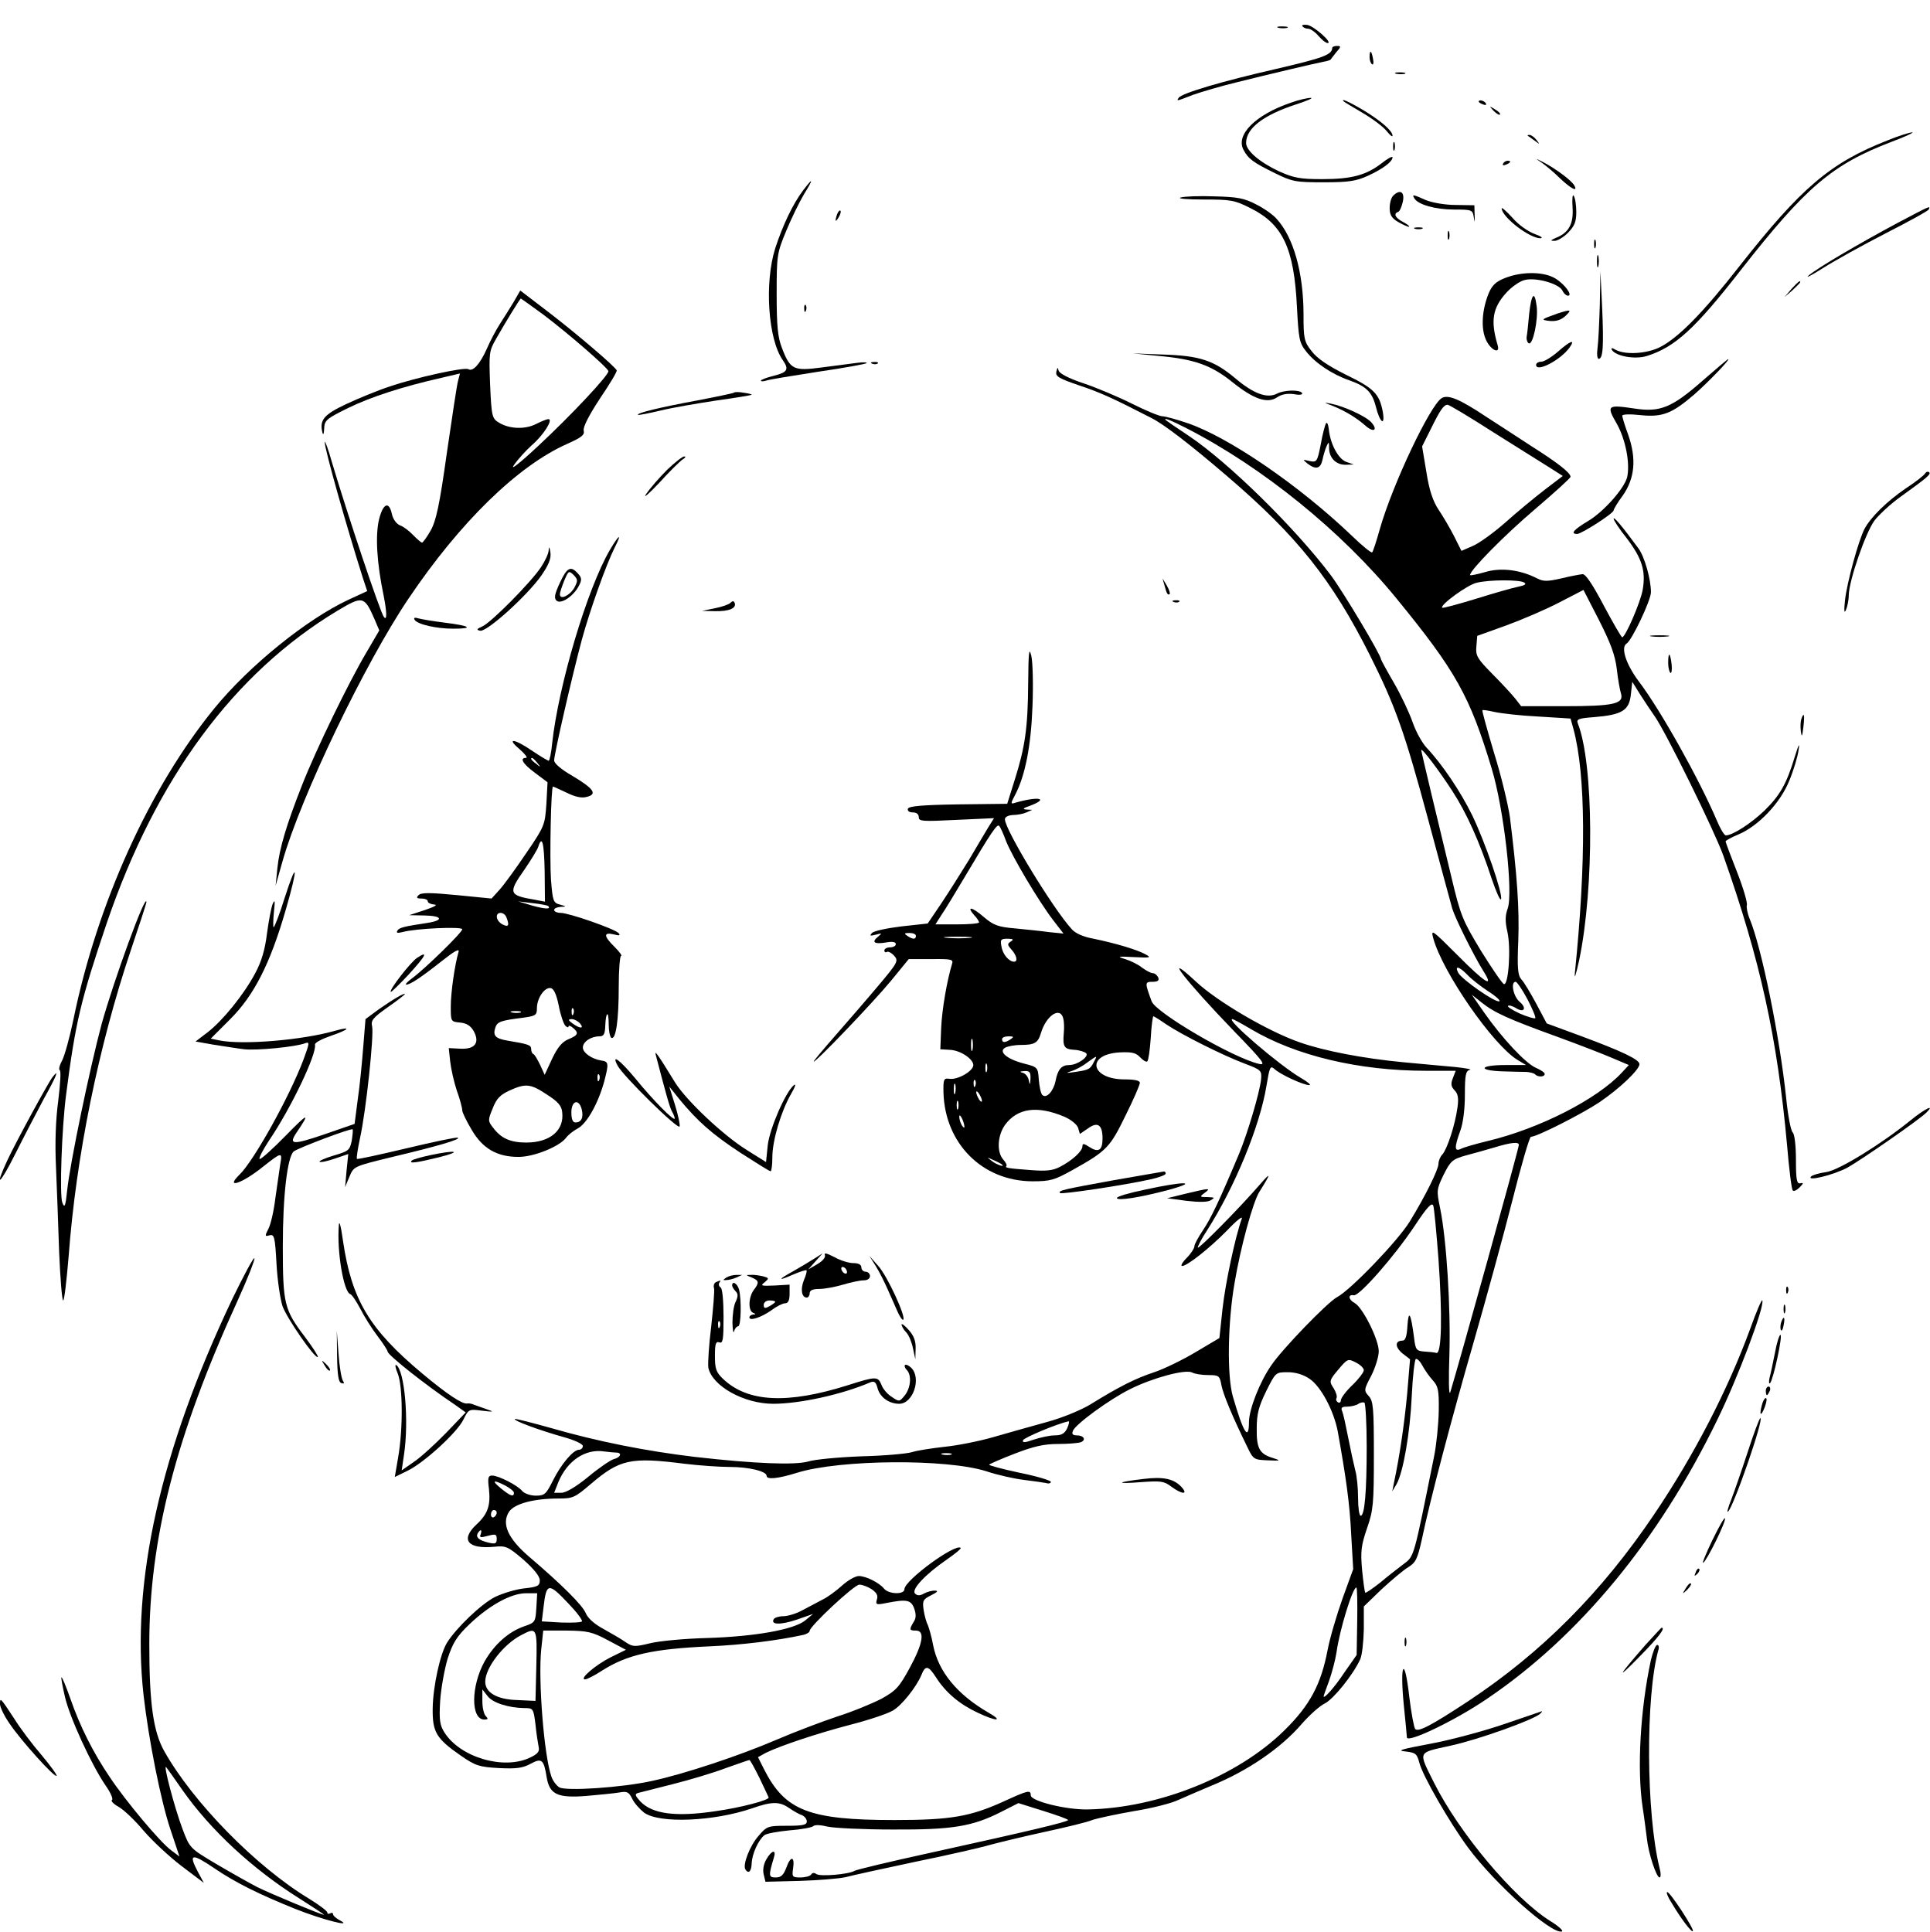
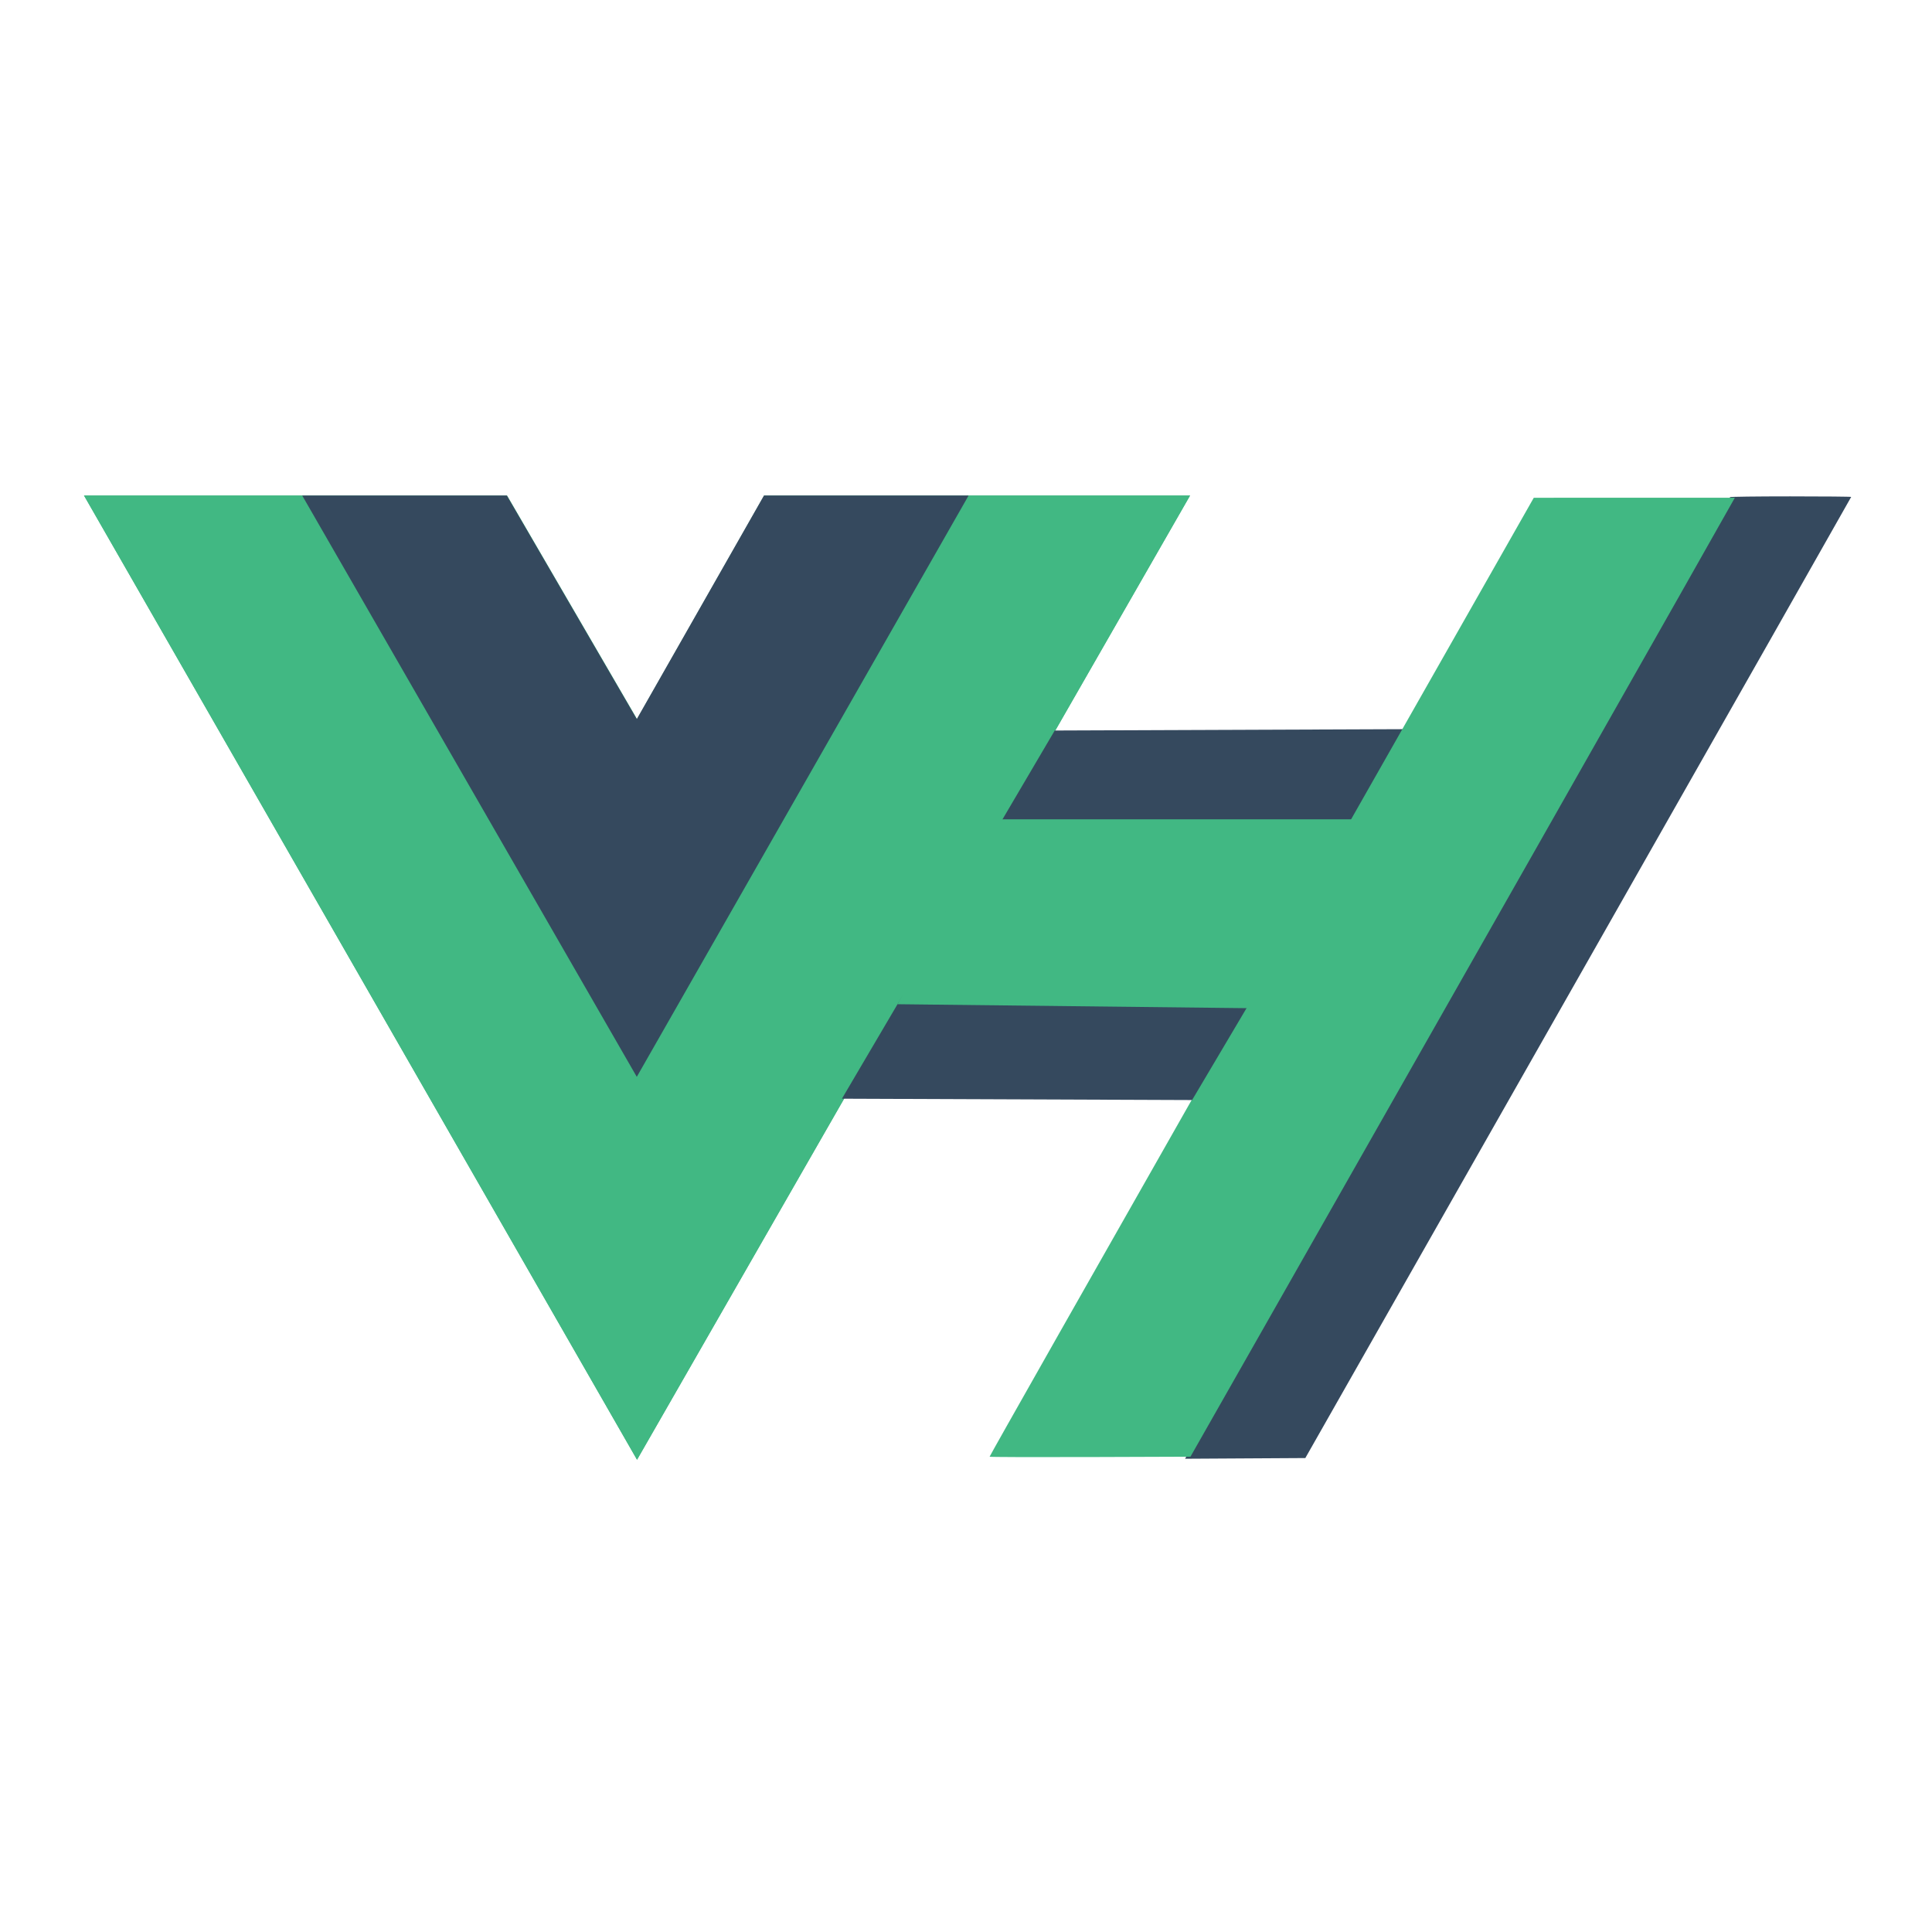
- <svg xmlns="http://www.w3.org/2000/svg" version="1.0" width="672pt" height="673pt" viewBox="0 0 672 673" preserveAspectRatio="xMidYMid meet">
-   <g transform="translate(0,673) scale(0.1,-0.1)" fill="#000000" stroke="none">
-     <path d="M4536 6639 c3 -5 12 -9 20 -9 8 0 24 -11 36 -25 12 -14 26 -25 32 -25 19 0 -46 58 -70 63 -13 2 -21 0 -18 -4z" />
-     <path d="M4453 6633 c9 -2 23 -2 30 0 6 3 -1 5 -18 5 -16 0 -22 -2 -12 -5z" />
-     <path d="M4640 6563 c-1 -24 -32 -35 -195 -73 -188 -43 -331 -85 -340 -101 -8 -12 -8 -12 51 11 29 10 96 30 150 43 120 30 273 66 304 72 13 2 23 6 24 7 1 2 10 13 20 26 17 19 17 22 3 22 -10 0 -17 -3 -17 -7z" />
-     <path d="M4770 6531 c0 -11 4 -22 9 -25 4 -3 6 6 3 19 -5 30 -12 33 -12 6z" />
-     <path d="M4863 6473 c9 -2 23 -2 30 0 6 3 -1 5 -18 5 -16 0 -22 -2 -12 -5z" />
-     <path d="M4495 6372 c-123 -42 -192 -112 -164 -164 17 -32 34 -44 109 -81 61 -30 72 -32 170 -32 88 0 113 4 155 23 52 24 85 49 85 64 0 5 -17 -4 -37 -20 -54 -42 -105 -56 -208 -56 -77 0 -98 4 -150 27 -68 32 -115 72 -115 99 0 51 60 97 173 134 40 13 63 23 52 23 -11 0 -43 -7 -70 -17z" />
-     <path d="M4681 6376 c2 -2 32 -20 66 -40 34 -20 71 -48 82 -62 12 -15 21 -22 21 -17 0 17 -38 50 -98 87 -50 30 -87 47 -71 32z" />
-     <path d="M5150 6376 c0 -2 7 -7 16 -10 8 -3 12 -2 9 4 -6 10 -25 14 -25 6z" />
-     <path d="M5202 6344 c10 -10 20 -16 22 -13 3 3 -5 11 -17 18 -21 13 -21 12 -5 -5z" />
-     <path d="M6574 6241 c-199 -78 -300 -164 -514 -436 -129 -165 -214 -251 -278 -284 -45 -23 -120 -28 -154 -10 -14 8 -18 8 -14 0 14 -22 81 -34 122 -21 98 31 167 94 326 298 228 291 319 369 526 448 48 18 80 33 72 33 -8 0 -47 -12 -86 -28z" />
-     <path d="M5321 6257 c2 -1 13 -9 24 -17 19 -14 19 -14 6 3 -7 9 -18 17 -24 17 -6 0 -8 -1 -6 -3z" />
-     <path d="M4852 6220 c0 -14 2 -19 5 -12 2 6 2 18 0 25 -3 6 -5 1 -5 -13z" />
-     <path d="M5370 6163 c14 -10 42 -33 62 -53 39 -37 65 -51 51 -26 -9 17 -64 58 -108 81 -30 15 -30 15 -5 -2z" />
-     <path d="M5235 6160 c-3 -6 1 -7 9 -4 18 7 21 14 7 14 -6 0 -13 -4 -16 -10z" />
-     <path d="M2798 6068 c-36 -47 -72 -123 -98 -203 -38 -120 -25 -316 26 -389 23 -33 17 -43 -31 -55 -25 -6 -45 -14 -45 -17 0 -3 8 -3 18 0 10 4 92 17 181 31 90 13 166 27 169 30 4 3 -12 4 -33 1 -22 -3 -78 -10 -123 -16 -98 -13 -110 -8 -139 69 -14 36 -18 75 -18 186 0 135 1 143 33 220 18 44 46 101 62 128 34 55 33 61 -2 15z" />
-     <path d="M4852 6048 c-7 -7 -12 -26 -12 -43 0 -23 7 -35 29 -48 16 -9 33 -17 38 -17 4 1 -4 8 -19 16 -29 15 -36 30 -18 36 5 2 12 18 16 36 7 34 -10 44 -34 20z" />
-     <path d="M5477 6008 c4 -58 -13 -89 -59 -107 -18 -8 -19 -10 -5 -10 10 -1 32 12 48 28 23 24 29 38 29 73 0 24 -4 49 -9 56 -4 7 -6 -10 -4 -40z" />
-     <path d="M4112 6042 c-13 -4 23 -7 80 -7 94 0 108 -2 163 -30 113 -56 152 -140 162 -343 6 -112 8 -126 32 -156 31 -40 90 -80 151 -101 59 -21 79 -41 92 -92 14 -56 33 -70 24 -17 -12 62 -30 81 -129 129 -64 32 -100 57 -119 82 -26 33 -28 44 -28 127 0 146 -35 270 -94 334 -11 13 -43 36 -71 50 -42 22 -66 26 -145 28 -52 2 -105 0 -118 -4z" />
-     <path d="M4926 6039 c13 -22 74 -39 138 -39 63 0 65 -1 69 -27 4 -21 4 -19 3 7 l-1 35 -65 1 c-37 0 -82 8 -104 17 -45 20 -49 21 -40 6z" />
-     <path d="M5230 6004 c2 -31 97 -104 135 -104 11 1 2 7 -20 15 -22 8 -57 32 -77 56 -21 23 -38 38 -38 33z" />
-     <path d="M6610 5954 c-140 -75 -279 -157 -310 -183 -14 -12 8 -1 49 25 41 26 140 81 220 122 80 41 148 78 149 83 5 13 6 13 -108 -47z" />
-     <path d="M2916 5985 c-9 -26 -7 -32 5 -12 6 10 9 21 6 23 -2 3 -7 -2 -11 -11z" />
-     <path d="M4928 5933 c6 -2 18 -2 25 0 6 3 1 5 -13 5 -14 0 -19 -2 -12 -5z" />
-     <path d="M5042 5910 c0 -14 2 -19 5 -12 2 6 2 18 0 25 -3 6 -5 1 -5 -13z" />
-     <path d="M5552 5880 c0 -14 2 -19 5 -12 2 6 2 18 0 25 -3 6 -5 1 -5 -13z" />
-     <path d="M5562 5820 c0 -19 2 -27 5 -17 2 9 2 25 0 35 -3 9 -5 1 -5 -18z" />
-     <path d="M5243 5762 c-31 -12 -45 -24 -57 -51 -25 -60 -29 -126 -10 -166 17 -36 50 -50 40 -17 -25 84 -18 129 30 182 19 21 49 42 66 45 39 9 116 -13 129 -36 5 -11 14 -19 20 -19 18 0 -11 40 -44 60 -39 24 -115 25 -174 2z" />
-     <path d="M5572 5670 c-2 -63 -5 -132 -8 -152 -3 -22 -1 -38 4 -38 15 0 18 43 12 180 l-6 125 -2 -115z" />
-     <path d="M6239 5723 l-24 -28 28 24 c15 14 27 26 27 28 0 8 -8 1 -31 -24z" />
-     <path d="M1789 5678 c-13 -22 -35 -56 -47 -75 -13 -20 -34 -59 -46 -87 -24 -54 -49 -82 -65 -72 -13 8 -182 -29 -273 -60 -40 -13 -108 -41 -151 -61 -79 -37 -95 -56 -84 -100 3 -10 5 -5 6 13 1 30 7 35 84 73 78 38 188 74 325 105 l64 15 -7 -27 c-4 -15 -21 -128 -39 -252 -25 -179 -37 -234 -56 -268 -13 -23 -27 -42 -30 -42 -4 0 -17 12 -31 26 -13 14 -34 30 -46 34 -12 5 -24 21 -28 39 -10 47 -31 38 -45 -19 -13 -55 -8 -149 16 -264 12 -60 12 -90 1 -75 -13 16 -129 364 -181 539 -13 47 -25 78 -25 70 -1 -22 77 -298 134 -477 l14 -42 -65 -30 c-146 -68 -346 -230 -467 -378 -226 -277 -408 -679 -491 -1083 -13 -63 -31 -128 -40 -145 -9 -16 -12 -31 -8 -33 5 -1 2 -48 -5 -105 -9 -67 -12 -147 -8 -232 3 -71 8 -205 11 -297 4 -93 10 -168 14 -168 4 0 12 69 19 153 26 349 104 731 216 1065 30 89 55 165 55 170 -2 34 -113 -271 -156 -425 -41 -153 -110 -484 -120 -579 -6 -57 -9 -64 -17 -43 -10 26 -2 257 13 374 33 256 51 330 142 600 172 504 443 871 804 1088 87 52 93 51 128 -29 l17 -40 -45 -77 c-61 -103 -175 -337 -224 -462 -54 -137 -79 -220 -86 -290 l-6 -60 24 85 c64 225 287 690 439 915 179 266 381 463 553 539 49 22 61 31 57 46 -3 12 18 53 56 111 34 50 61 95 59 99 -6 13 -134 123 -234 200 l-102 78 -23 -40z m102 -43 c89 -67 227 -187 228 -198 1 -14 -128 -152 -244 -260 -64 -60 -100 -88 -85 -67 13 19 41 50 62 69 41 35 76 91 58 91 -6 0 -25 -8 -43 -17 -37 -19 -91 -18 -128 4 -25 15 -27 20 -32 132 -4 111 -4 118 21 161 31 55 83 140 86 140 1 0 36 -25 77 -55z" />
-     <path d="M5326 5638 c-3 -35 -7 -72 -9 -82 -1 -10 3 -20 8 -22 14 -6 33 83 27 129 -7 56 -18 45 -26 -25z" />
-     <path d="M2801 5654 c0 -11 3 -14 6 -6 3 7 2 16 -1 19 -3 4 -6 -2 -5 -13z" />
-     <path d="M5425 5638 c-59 -21 -60 -22 -28 -26 23 -2 39 3 55 17 24 23 19 24 -27 9z" />
-     <path d="M5426 5505 c-22 -19 -48 -35 -58 -35 -10 0 -18 -5 -18 -11 0 -28 86 17 117 61 21 30 2 23 -41 -15z" />
-     <path d="M4037 5490 c122 -11 182 -32 255 -91 75 -60 122 -76 156 -53 16 11 36 14 59 11 20 -4 31 -2 28 4 -8 12 -62 11 -87 -2 -34 -18 -81 -1 -143 51 -77 65 -126 81 -255 85 l-105 4 92 -9z" />
-     <path d="M5930 5404 c-107 -94 -148 -111 -238 -97 -94 14 -98 11 -61 -53 31 -55 47 -139 36 -187 -11 -40 -82 -120 -136 -152 -50 -30 -63 -45 -38 -45 15 0 127 72 127 82 0 4 14 28 32 52 42 60 48 128 19 211 -12 32 -21 63 -21 67 0 5 28 6 63 2 77 -8 110 5 188 72 48 42 128 125 118 123 -2 0 -42 -34 -89 -75z" />
-     <path d="M3038 5463 c7 -3 16 -2 19 1 4 3 -2 6 -13 5 -11 0 -14 -3 -6 -6z" />
-     <path d="M3679 5435 c-3 -16 8 -23 78 -47 73 -24 123 -47 253 -114 44 -22 136 -93 262 -201 247 -211 367 -363 499 -625 90 -180 121 -268 204 -576 41 -152 78 -290 83 -307 11 -36 75 -164 108 -217 40 -63 7 -43 -91 56 -88 88 -92 91 -83 57 33 -119 207 -370 293 -423 l30 -18 -72 0 c-90 0 -99 -19 -10 -22 34 -1 72 -2 84 -2 11 -1 25 -4 29 -8 10 -11 34 -10 34 1 0 5 -14 14 -30 21 -36 15 -118 103 -181 193 l-43 62 34 -27 c45 -36 94 -58 265 -120 77 -28 164 -62 194 -75 l54 -23 -24 -26 c-86 -93 -288 -196 -469 -239 -41 -10 -83 -22 -92 -27 -23 -11 -23 5 -2 63 10 27 16 76 16 126 0 68 3 83 17 86 9 2 -13 6 -49 10 -36 3 -119 11 -185 17 -136 13 -273 39 -358 69 -110 38 -287 142 -361 211 -125 116 -36 2 134 -174 99 -102 111 -118 85 -112 -91 21 -359 178 -374 218 -24 65 -24 68 3 68 18 0 24 4 20 15 -4 8 -12 15 -19 15 -7 0 -23 9 -37 19 -13 11 -40 24 -59 30 -30 9 -27 10 30 7 59 -3 62 -2 40 10 -29 16 -103 38 -180 54 -35 6 -64 19 -76 33 -66 72 -233 347 -233 383 0 8 11 14 28 15 15 0 36 4 47 9 l20 9 -20 1 c-15 1 -12 5 12 13 69 26 30 34 -50 11 -18 -6 -18 -4 -1 28 35 67 55 171 60 308 3 75 1 153 -4 175 -8 33 -10 15 -11 -95 -1 -156 -11 -223 -47 -337 l-26 -83 -171 -2 c-125 -2 -171 -6 -175 -15 -2 -8 5 -13 17 -13 13 0 21 -6 21 -17 0 -14 13 -15 131 -9 l131 6 -20 -32 c-11 -18 -41 -69 -67 -113 -27 -44 -70 -112 -96 -151 l-48 -71 -91 -10 c-50 -6 -97 -16 -103 -23 -9 -10 -7 -11 13 -6 23 6 23 6 8 -7 -24 -19 -13 -27 28 -20 22 4 34 2 34 -6 0 -6 -9 -11 -20 -11 -11 0 -20 -5 -20 -11 0 -5 4 -8 9 -5 4 3 16 -3 25 -13 16 -18 14 -23 -57 -107 -41 -49 -109 -127 -150 -174 -41 -47 -74 -86 -73 -88 5 -5 205 204 268 280 l63 77 78 0 c70 1 78 -1 73 -16 -18 -60 -35 -158 -38 -223 l-3 -75 32 -2 c37 -1 82 -31 83 -53 0 -21 -54 -52 -83 -48 -20 3 -22 -1 -21 -48 5 -177 135 -308 309 -309 63 0 77 4 140 39 120 67 131 79 185 190 28 56 50 107 50 114 0 8 -18 12 -53 12 -119 0 -136 87 -18 94 43 2 57 -1 72 -17 10 -11 22 -18 25 -14 4 4 9 40 12 82 2 41 7 75 9 75 2 0 23 -13 46 -29 54 -36 195 -107 272 -136 58 -22 60 -24 57 -56 -5 -46 -47 -187 -76 -257 -71 -169 -99 -227 -126 -267 -16 -24 -30 -49 -30 -56 0 -7 -12 -26 -27 -41 -15 -15 -22 -28 -16 -28 18 0 96 62 157 124 32 34 55 52 51 41 -23 -64 -57 -224 -67 -313 l-11 -103 -81 -48 c-45 -27 -110 -59 -146 -71 -66 -22 -120 -49 -222 -112 -31 -19 -98 -47 -150 -61 -51 -14 -136 -38 -188 -53 -52 -15 -129 -30 -172 -34 -42 -5 -91 -12 -110 -18 -18 -6 -98 -13 -178 -15 -80 -3 -163 -11 -185 -18 -46 -13 -185 -8 -395 16 -169 20 -340 54 -499 100 -68 19 -126 34 -128 32 -5 -6 88 -40 170 -63 37 -10 67 -24 67 -31 0 -7 -6 -13 -13 -13 -20 0 -62 -49 -91 -107 -24 -48 -29 -53 -60 -53 -18 0 -39 7 -47 16 -16 20 -83 54 -105 54 -14 0 -16 -8 -11 -47 6 -57 -4 -87 -43 -123 -58 -54 -31 -87 62 -78 40 4 47 1 101 -45 37 -33 57 -58 57 -72 0 -19 -7 -23 -54 -28 -29 -3 -75 -17 -102 -30 -49 -25 -135 -108 -167 -159 -24 -39 -49 -152 -50 -230 -1 -81 12 -104 97 -163 52 -36 64 -40 134 -44 60 -3 83 0 110 15 39 21 46 15 56 -47 10 -60 38 -73 139 -65 45 4 96 9 114 12 27 5 33 2 45 -22 7 -15 26 -36 41 -48 53 -39 243 -31 377 15 68 24 95 24 128 1 15 -10 35 -22 45 -25 9 -4 17 -13 17 -22 0 -12 -14 -15 -69 -15 -66 0 -70 -1 -99 -35 -30 -34 -56 -100 -46 -117 11 -17 21 -7 22 21 1 32 23 81 44 98 7 6 46 13 87 17 41 3 79 10 84 15 5 5 26 4 50 -2 23 -5 125 -10 227 -10 206 -1 276 10 378 62 l59 30 86 -27 c48 -15 87 -29 87 -32 0 -6 -129 -37 -484 -115 -137 -30 -254 -58 -260 -62 -19 -12 -120 -21 -133 -11 -7 5 -14 5 -18 -2 -3 -5 -20 -10 -37 -10 -28 0 -30 2 -26 30 7 44 -8 47 -23 5 -10 -27 -19 -35 -37 -35 -25 0 -26 5 -7 68 10 31 -7 28 -26 -5 -10 -17 -13 -38 -9 -53 l6 -25 119 3 c66 2 138 8 160 13 22 6 132 30 245 54 113 23 230 50 260 59 30 8 116 29 190 45 74 16 148 34 164 41 17 6 82 20 145 31 63 10 133 28 155 39 23 10 75 33 116 50 125 51 241 130 314 215 27 31 63 63 80 71 30 15 98 99 123 153 7 14 12 62 13 106 l0 79 62 60 c35 32 76 67 93 77 26 16 32 29 47 96 28 135 103 419 182 693 42 146 102 365 133 487 31 123 60 223 65 223 21 0 178 80 238 120 71 48 140 114 140 133 0 16 -58 44 -209 100 l-114 42 -36 68 c-20 37 -43 76 -52 85 -13 15 -15 39 -11 137 4 110 -4 225 -29 427 -6 43 -30 144 -55 224 -24 81 -43 148 -41 150 1 2 20 -1 42 -6 22 -5 91 -13 153 -16 l112 -7 10 -36 c43 -159 45 -460 5 -851 -2 -25 4 -4 15 45 53 254 51 686 -5 826 -5 14 4 17 58 21 96 8 121 23 127 78 l5 45 28 -45 c16 -25 38 -58 50 -75 39 -55 208 -399 239 -485 129 -365 188 -635 222 -1008 7 -84 16 -156 20 -159 4 -4 14 1 24 11 14 14 14 17 2 14 -12 -2 -15 12 -15 82 0 51 -5 89 -11 95 -7 6 -17 60 -23 120 -23 218 -86 525 -127 624 -8 19 -12 41 -10 48 3 7 -12 59 -34 115 -22 56 -40 104 -40 107 0 3 20 14 44 24 70 29 147 110 178 188 15 36 29 83 32 105 5 29 1 23 -13 -22 -29 -96 -52 -135 -106 -188 -47 -45 -111 -86 -134 -86 -6 0 -20 24 -32 53 -60 141 -195 383 -271 483 -45 60 -64 119 -43 132 18 10 85 151 85 179 0 45 -22 123 -43 152 -58 79 -87 113 -87 104 0 -5 20 -36 45 -67 54 -71 68 -115 56 -182 -9 -46 -60 -163 -71 -164 -3 0 -32 50 -64 110 -39 74 -63 110 -74 110 -9 -1 -43 -7 -75 -15 -49 -11 -62 -11 -85 1 -57 29 -125 38 -180 21 -29 -8 -52 -13 -52 -10 0 17 119 138 226 229 68 58 124 109 124 113 0 14 -45 49 -135 106 -49 32 -121 79 -160 104 -90 60 -132 78 -154 64 -40 -25 -170 -298 -215 -455 -12 -43 -24 -80 -27 -82 -3 -3 -35 23 -71 58 -183 175 -428 343 -572 392 -38 13 -78 24 -88 24 -10 0 -58 20 -106 44 -48 24 -124 56 -169 71 -51 17 -83 34 -86 44 -3 13 -4 12 -8 -4z m1524 -212 c84 -53 172 -108 196 -123 l44 -28 -63 -48 c-35 -27 -97 -78 -137 -114 -41 -36 -92 -73 -114 -82 l-39 -17 -26 52 c-15 29 -39 70 -54 92 -19 29 -32 66 -42 130 l-15 90 30 60 c33 67 45 85 59 85 5 0 77 -43 161 -97z m-1070 15 c265 -136 540 -359 731 -593 206 -252 255 -339 331 -591 43 -141 76 -434 56 -489 -9 -25 -9 -45 -1 -81 13 -56 4 -187 -12 -182 -6 2 -42 55 -80 116 -64 106 -71 122 -103 257 -19 80 -51 211 -70 291 -19 80 -35 148 -35 151 0 11 62 -71 108 -142 50 -77 95 -177 137 -305 16 -47 30 -79 33 -72 6 20 -55 197 -100 291 -41 84 -106 180 -159 236 -16 17 -38 57 -49 89 -11 32 -40 94 -65 137 -25 43 -45 80 -45 82 0 15 -131 234 -174 292 -125 166 -357 394 -496 487 -41 27 -77 52 -79 54 -12 12 17 0 72 -28z m1175 -537 c10 -6 3 -10 -21 -15 -20 -4 -86 -23 -147 -42 -62 -19 -114 -33 -117 -31 -9 9 88 80 120 87 45 11 149 11 165 1z m323 -301 c4 -36 11 -75 15 -87 10 -35 -28 -43 -197 -43 l-151 0 -21 27 c-12 15 -48 54 -80 86 -52 53 -58 63 -55 95 l3 37 100 36 c55 20 139 56 185 80 l85 44 54 -105 c40 -79 56 -121 62 -170z m-2127 -600 c22 -55 112 -207 163 -274 l37 -48 -50 5 c-27 4 -80 9 -119 13 -59 5 -75 11 -109 40 -40 35 -62 39 -33 6 10 -10 17 -22 17 -25 0 -4 -34 -7 -76 -7 l-76 0 21 33 c12 17 47 75 78 127 97 164 116 191 123 183 4 -4 15 -28 24 -53z m-314 -330 c0 -13 -11 -13 -30 0 -12 8 -11 10 8 10 12 0 22 -4 22 -10z m188 -7 c-21 -2 -57 -2 -80 0 -24 2 -7 4 37 4 44 0 63 -2 43 -4z m142 -13 c-12 -8 -12 -11 3 -28 18 -20 23 -42 9 -42 -18 0 -40 26 -44 53 -5 24 -2 27 21 27 20 0 23 -3 11 -10z m1591 -116 c13 -14 46 -40 72 -57 27 -17 44 -33 39 -35 -15 -5 -130 76 -143 99 -14 27 3 23 32 -7z m209 -85 c17 -33 30 -63 27 -66 -3 -2 -27 5 -53 16 -26 12 -45 24 -42 27 4 3 15 0 27 -7 29 -19 40 -1 14 21 -22 18 -33 70 -14 70 4 0 23 -27 41 -61z m-1617 -66 c3 -10 4 -33 2 -52 -4 -47 1 -56 37 -58 17 -1 36 -7 41 -12 11 -11 -30 -41 -59 -41 -27 0 -40 -15 -48 -57 -8 -36 -32 -61 -46 -47 -5 5 -10 29 -12 53 -3 43 -4 44 -51 56 -59 15 -90 41 -67 55 8 5 33 10 55 10 48 0 60 7 70 40 18 62 67 95 78 53z m654 -38 c157 -93 376 -145 610 -145 l103 0 -10 -26 c-8 -20 -6 -29 6 -42 12 -12 15 -27 10 -61 -8 -59 -35 -142 -52 -162 -8 -8 -14 -23 -14 -33 0 -20 -46 -113 -100 -201 -41 -67 -206 -239 -254 -264 -33 -18 -191 -181 -229 -238 -40 -58 -76 -151 -77 -195 0 -70 -19 -41 -56 87 -21 72 -18 260 6 397 21 125 64 281 86 316 41 65 42 72 3 27 -68 -79 -212 -225 -217 -221 -2 2 12 30 32 60 97 152 184 363 207 504 11 66 13 71 28 58 20 -19 101 -56 121 -56 8 0 -5 11 -29 25 -74 43 -263 205 -239 205 4 0 33 -16 65 -35z m-970 -72 c-3 -10 -5 -2 -5 17 0 19 2 27 5 18 2 -10 2 -26 0 -35z m133 37 c-19 -13 -30 -13 -30 0 0 6 10 10 23 10 18 0 19 -2 7 -10z m290 -79 c-13 -26 -18 -28 -65 -35 -33 -5 -35 -4 -13 3 16 5 40 18 55 30 35 25 36 26 23 2z m-373 -33 c-3 -7 -5 -2 -5 12 0 14 2 19 5 13 2 -7 2 -19 0 -25z m152 -25 c-1 -23 -2 -24 -6 -6 -2 12 -12 24 -21 26 -12 3 -10 5 6 6 18 1 22 -4 21 -26z m-192 -25 c-3 -8 -6 -5 -6 6 -1 11 2 17 5 13 3 -3 4 -12 1 -19z m-70 -25 c-3 -10 -5 -4 -5 12 0 17 2 24 5 18 2 -7 2 -21 0 -30z m93 -28 c0 -5 -5 -3 -10 5 -5 8 -10 20 -10 25 0 6 5 3 10 -5 5 -8 10 -19 10 -25z m-83 -27 c-3 -7 -5 -2 -5 12 0 14 2 19 5 13 2 -7 2 -19 0 -25z m370 -28 c23 -10 44 -27 48 -39 l6 -21 28 19 c34 25 51 13 51 -35 0 -41 -14 -50 -45 -30 -20 13 -25 14 -25 3 0 -17 -36 -50 -79 -72 -25 -13 -49 -15 -100 -11 -81 6 -92 8 -86 14 3 3 -2 13 -11 23 -23 26 -20 83 6 120 43 59 112 69 207 29z m-348 -35 c0 -5 -4 -3 -9 5 -5 8 -9 22 -9 30 0 16 17 -16 18 -35z m1931 -63 c0 -13 -212 -775 -239 -862 -5 -14 -6 45 -3 130 5 165 -10 402 -32 510 -13 63 -13 66 12 118 24 48 31 54 77 67 27 7 73 20 100 28 59 18 85 20 85 9z m-1801 -68 c14 -12 -19 -1 -35 12 -18 14 -18 14 6 3 14 -6 27 -13 29 -15z m1521 -330 c14 -197 11 -330 -7 -327 -6 2 -25 4 -42 5 -28 2 -31 6 -36 48 -11 85 -19 100 -23 43 -2 -37 -7 -53 -17 -53 -27 0 -27 -22 -1 -44 l27 -21 -10 -120 c-10 -106 -26 -216 -46 -310 l-6 -30 15 25 c23 41 47 176 53 308 3 67 10 125 14 128 5 2 15 -8 23 -23 8 -15 24 -38 36 -51 19 -21 22 -34 21 -107 -1 -47 -8 -117 -16 -157 -72 -357 -69 -348 -106 -376 -19 -14 -56 -43 -82 -65 -27 -21 -50 -37 -52 -35 -2 2 -7 38 -11 79 -6 66 -3 86 17 145 22 63 24 85 24 255 0 165 -2 189 -18 206 -17 19 -17 22 9 71 14 28 26 66 26 85 0 41 -56 153 -84 168 -22 12 -24 31 -3 27 19 -4 142 136 213 243 43 65 59 82 64 69 3 -9 11 -93 18 -186z m-260 -387 c0 -7 -18 -31 -40 -52 -22 -21 -40 -45 -40 -53 0 -7 -5 -10 -10 -7 -6 4 -8 10 -5 15 3 5 -2 21 -10 34 -16 24 -16 27 16 65 32 38 34 39 61 25 16 -8 28 -20 28 -27z m-542 -17 c37 0 40 -2 46 -35 6 -32 39 -111 90 -215 21 -44 23 -45 72 -47 45 -2 46 -1 18 8 -47 14 -58 33 -57 103 0 51 7 77 33 130 33 66 33 66 75 66 27 0 54 -8 76 -23 39 -26 84 -110 98 -182 29 -162 42 -253 47 -360 l7 -121 -37 -102 c-20 -56 -44 -137 -52 -179 -23 -121 -62 -194 -152 -282 -161 -158 -436 -269 -682 -274 -76 -2 -200 29 -200 49 0 20 -9 18 -96 -22 -115 -52 -183 -64 -379 -64 -298 0 -381 33 -454 177 l-21 42 27 15 c51 25 177 67 291 97 63 16 130 38 151 50 31 17 83 83 100 124 14 35 24 34 51 -8 34 -53 81 -93 145 -123 65 -31 92 -31 38 0 -109 63 -175 143 -193 235 -5 28 -14 59 -18 69 -5 9 -12 33 -15 53 -5 33 -2 38 26 52 22 11 26 16 14 16 -10 1 -28 -4 -39 -10 -14 -8 -23 -8 -31 0 -14 14 36 67 110 118 29 20 51 38 49 41 -18 17 -196 -113 -196 -144 0 -19 -54 -18 -71 2 -17 21 -63 44 -88 44 -12 0 -38 -15 -58 -33 -21 -19 -51 -41 -68 -49 -16 -9 -48 -25 -70 -37 -21 -12 -52 -21 -67 -21 -15 0 -30 -5 -33 -10 -12 -20 23 -21 80 -2 l57 20 -28 -23 c-40 -32 -176 -56 -344 -61 -74 -2 -162 -10 -195 -18 -54 -13 -61 -13 -85 3 -14 10 -48 30 -77 46 -32 17 -56 38 -63 56 -12 28 -82 98 -198 197 -73 63 -96 114 -69 156 19 28 86 46 172 46 50 0 57 3 112 50 102 87 139 95 328 71 50 -6 120 -11 156 -11 67 0 129 -15 129 -31 0 -14 40 -10 107 11 149 46 520 49 658 5 39 -13 97 -26 130 -30 33 -4 68 -9 78 -11 9 -3 17 -1 17 4 0 5 -50 20 -110 32 -61 13 -108 26 -105 28 3 3 44 21 91 39 65 25 101 33 149 33 35 0 70 3 79 6 20 8 11 24 -14 24 -14 0 -18 5 -13 16 9 23 128 110 199 145 80 40 193 70 216 58 9 -5 34 -9 56 -9z m552 -249 c0 -158 -7 -241 -21 -241 -5 0 -9 28 -9 61 0 34 -4 78 -10 98 -5 20 -16 70 -24 111 -8 41 -17 83 -21 93 -6 13 -2 17 16 17 13 0 31 4 39 9 8 6 18 7 22 5 4 -3 8 -72 8 -153z m-1043 64 c-9 -19 -20 -25 -43 -25 -17 0 -50 -7 -74 -15 -31 -11 -40 -11 -37 -2 3 9 120 58 159 66 3 0 1 -10 -5 -24z m-1571 -85 c22 0 16 -17 -9 -23 -12 -4 -52 -31 -89 -62 -43 -35 -77 -55 -93 -55 l-25 0 15 38 c31 74 94 116 159 106 16 -2 35 -4 42 -4z m1167 -7 c-7 -2 -21 -2 -30 0 -10 3 -4 5 12 5 17 0 24 -2 18 -5z m-1553 -108 c17 -9 30 -20 30 -25 0 -16 -13 -11 -45 15 -34 28 -28 32 15 10z m-30 -94 c0 -6 -4 -13 -10 -16 -5 -3 -10 1 -10 9 0 9 5 16 10 16 6 0 10 -4 10 -9z m-56 -76 c-5 -11 0 -12 25 -5 27 7 31 6 31 -11 0 -16 -5 -18 -27 -13 -35 8 -47 19 -39 33 10 16 16 13 10 -4z m1362 -191 c17 -12 23 -22 18 -36 -5 -18 -2 -19 33 -12 71 14 86 11 97 -19 7 -20 7 -34 -2 -47 -16 -27 -15 -30 8 -30 32 0 25 -44 -21 -129 -37 -68 -48 -80 -98 -108 -31 -16 -100 -45 -154 -62 -54 -18 -149 -54 -212 -81 -130 -56 -323 -120 -435 -144 -105 -23 -300 -36 -322 -22 -10 6 -22 22 -27 36 -26 70 -47 337 -36 444 l7 66 82 0 c72 -1 88 -4 144 -34 l62 -33 -53 -26 c-52 -26 -112 -77 -89 -77 6 0 32 13 58 30 88 56 176 76 374 85 115 5 236 20 328 40 12 3 22 9 22 14 0 16 155 161 173 161 10 0 29 -7 43 -16z m-1057 -49 c29 -30 50 -58 48 -63 -3 -4 -35 -5 -72 -4 l-68 4 6 49 c10 86 17 87 86 14z m2748 -62 l-2 -118 -42 -60 c-35 -53 -73 -95 -73 -84 0 2 9 27 19 54 10 28 22 73 26 100 11 79 56 225 69 225 3 0 4 -53 3 -117z m-2859 46 c-3 -49 -4 -51 -42 -64 -55 -19 -104 -63 -138 -122 -48 -86 -49 -203 -1 -203 13 0 14 3 5 12 -7 7 -12 30 -12 52 l0 41 18 -23 c18 -24 73 -41 128 -42 31 0 32 -1 39 -57 3 -32 9 -67 11 -78 4 -16 -3 -25 -31 -38 -91 -43 -242 1 -297 88 -16 25 -19 43 -15 110 3 44 15 110 26 147 18 55 31 77 76 120 69 66 145 108 197 108 l39 0 -3 -51z m0 -201 l-3 -123 -64 3 c-70 2 -111 26 -111 64 0 48 63 130 125 162 55 29 56 27 53 -106z m777 -391 c16 -34 31 -65 32 -68 5 -9 -98 -36 -184 -48 -140 -21 -221 -10 -263 34 -17 19 -20 25 -9 29 8 2 63 16 122 31 60 15 143 40 185 56 43 15 79 28 82 28 3 0 18 -28 35 -62z" />
-     <path d="M3981 1578 c-93 -11 -98 -18 -8 -11 70 5 81 4 107 -16 37 -27 59 -28 36 -2 -27 30 -64 38 -135 29z" />
-     <path d="M2556 5362 c-3 -2 -60 -14 -128 -27 -130 -24 -212 -44 -206 -50 1 -2 37 5 79 15 41 10 129 25 195 35 65 9 120 18 122 20 2 1 -11 5 -28 7 -16 3 -32 3 -34 0z" />
-     <path d="M4642 5316 c42 -17 84 -42 115 -70 28 -24 43 -14 19 13 -19 21 -95 56 -141 65 -26 5 -25 4 7 -8z" />
-     <path d="M4618 5255 c-3 -5 -12 -38 -18 -73 -12 -61 -14 -63 -39 -58 -25 6 -25 6 -7 -9 29 -22 45 -18 52 13 3 15 9 36 14 47 8 18 9 17 9 -7 1 -35 26 -58 59 -57 l27 1 -26 9 c-28 10 -56 63 -61 114 -2 17 -6 26 -10 20z" />
-     <path d="M2323 5093 c-27 -27 -59 -64 -72 -83 -13 -19 7 -2 44 37 36 40 74 77 83 83 9 5 12 10 5 10 -6 0 -33 -21 -60 -47z" />
-     <path d="M6705 5081 c-3 -6 -33 -30 -67 -52 -66 -45 -122 -100 -144 -141 -21 -40 -61 -186 -68 -248 -4 -37 -3 -49 3 -35 5 11 10 35 10 52 1 51 58 216 89 259 16 21 57 59 92 84 93 67 106 78 99 85 -4 3 -10 2 -14 -4z" />
-     <path d="M2124 4814 c-79 -135 -179 -472 -201 -674 -3 -33 -9 -60 -12 -60 -3 0 -30 16 -58 35 -63 43 -91 45 -43 5 19 -17 29 -30 22 -30 -23 0 -12 -20 31 -52 l44 -33 -4 -75 c-5 -73 -6 -78 -69 -170 -35 -52 -77 -110 -93 -128 l-29 -32 -121 12 c-94 9 -124 9 -133 0 -9 -9 -7 -12 10 -12 12 0 22 -4 22 -10 0 -5 10 -10 23 -11 13 -1 -1 -8 -33 -19 l-55 -18 53 -1 c63 -1 69 -17 10 -26 -79 -12 -98 -16 -104 -27 -5 -8 1 -9 17 -5 46 13 209 20 209 10 0 -11 -130 -138 -175 -171 -16 -12 -25 -21 -20 -22 14 0 54 27 126 84 43 34 60 43 56 30 -13 -44 -27 -141 -27 -190 0 -52 0 -53 32 -56 23 -2 37 -11 48 -30 22 -41 4 -64 -48 -61 l-39 2 5 -47 c3 -26 13 -71 23 -101 11 -30 19 -61 19 -69 0 -7 15 -38 33 -68 38 -65 88 -94 163 -94 54 0 142 36 165 66 8 11 26 25 41 33 32 17 72 88 93 166 16 62 15 67 -12 71 -32 5 -63 27 -63 45 0 20 28 39 58 39 15 0 19 8 20 36 2 51 12 56 12 6 0 -22 4 -43 9 -47 16 -9 26 61 26 178 0 59 4 107 8 107 5 0 -5 14 -22 31 -39 38 -40 53 -3 44 20 -5 24 -4 16 5 -15 15 -173 70 -201 70 -13 0 -23 5 -23 10 0 6 10 10 23 11 21 1 21 1 -3 8 -23 6 -25 12 -31 86 -5 75 0 325 7 325 2 0 23 -10 47 -21 30 -15 53 -20 70 -15 39 9 25 29 -49 73 -40 23 -64 44 -64 54 0 22 62 292 96 419 28 103 85 263 115 323 27 52 15 46 -17 -9z m-253 -741 c13 -16 12 -17 -3 -4 -10 7 -18 15 -18 17 0 8 8 3 21 -13z m26 -378 l1 -106 -36 7 c-90 15 -93 23 -36 104 24 35 46 71 49 81 13 41 20 14 22 -86z m12 -121 c12 -12 -10 -11 -54 1 l-50 15 50 -6 c28 -3 52 -8 54 -10z m-145 -40 c11 -28 7 -35 -14 -24 -23 12 -27 40 -6 40 8 0 17 -7 20 -16z m182 -307 c6 -32 17 -64 23 -70 6 -6 11 -7 11 -3 0 5 7 3 15 -4 22 -18 19 -26 -15 -40 -22 -9 -38 -28 -57 -68 l-26 -56 -16 35 c-9 18 -19 36 -23 37 -5 2 -8 10 -8 18 0 14 -11 17 -82 29 -42 7 -52 17 -43 45 7 21 18 25 98 35 43 6 47 9 47 33 0 35 27 74 48 70 11 -2 20 -22 28 -61z m51 -29 c-3 -8 -6 -5 -6 6 -1 11 2 17 5 13 3 -3 4 -12 1 -19z m-184 5 c-7 -2 -21 -2 -30 0 -10 3 -4 5 12 5 17 0 24 -2 18 -5z m207 -38 c16 -19 0 -19 -26 0 -16 12 -16 14 -3 15 9 0 22 -7 29 -15z m67 -197 c-3 -8 -6 -5 -6 6 -1 11 2 17 5 13 3 -3 4 -12 1 -19z m-182 -51 c38 -24 51 -39 53 -61 8 -64 -43 -106 -125 -106 -56 0 -88 15 -115 51 -19 24 -19 27 -2 68 13 34 26 47 58 62 57 26 74 24 131 -14z m121 -51 c7 -29 -1 -46 -22 -46 -9 0 -14 11 -14 35 0 41 26 49 36 11z" />
-     <path d="M1911 4814 c0 -12 -13 -39 -27 -60 -36 -54 -174 -193 -204 -206 -20 -9 -22 -12 -8 -15 23 -6 166 124 214 193 26 38 34 59 31 80 -3 19 -5 22 -6 8z" />
-     <path d="M1950 4700 c-18 -39 -21 -53 -12 -62 15 -15 61 16 79 53 10 19 9 27 -4 41 -25 28 -38 22 -63 -32z m50 -18 c-16 -27 -50 -43 -50 -22 0 6 7 27 15 47 15 35 16 36 33 20 15 -16 15 -20 2 -45z" />
-     <path d="M4056 4690 c7 -28 12 -35 18 -29 2 2 -2 15 -10 29 l-15 25 7 -25z" />
-     <path d="M2544 4630 c-6 -6 -30 -14 -55 -19 l-44 -9 45 -1 c49 -1 75 10 69 28 -3 8 -7 9 -15 1z" />
-     <path d="M4088 4633 c7 -3 16 -2 19 1 4 3 -2 6 -13 5 -11 0 -14 -3 -6 -6z" />
-     <path d="M1444 4571 c10 -16 75 -31 135 -31 73 0 59 10 -30 21 -40 5 -82 12 -92 15 -13 4 -17 2 -13 -5z" />
-     <path d="M5753 4513 c15 -2 39 -2 55 0 15 2 2 4 -28 4 -30 0 -43 -2 -27 -4z" />
-     <path d="M5810 4421 c0 -17 4 -32 8 -35 4 -2 6 11 4 30 -5 42 -12 45 -12 5z" />
-     <path d="M6274 4226 c-3 -8 -4 -27 -2 -43 3 -23 5 -20 9 15 5 43 2 53 -7 28z" />
-     <path d="M991 3601 c-17 -55 -35 -101 -38 -101 -2 0 -2 24 1 53 4 38 4 46 -4 29 -5 -12 -14 -58 -20 -103 -7 -57 -19 -98 -41 -139 -40 -75 -113 -165 -166 -206 l-42 -32 62 -11 c34 -5 82 -13 107 -16 44 -5 179 8 213 21 16 6 15 0 -6 -57 -48 -128 -173 -353 -223 -401 -52 -51 9 -31 81 27 67 53 69 53 61 9 -3 -21 -11 -75 -17 -118 -5 -43 -16 -91 -24 -106 -13 -26 -13 -28 4 -23 16 4 19 -5 24 -99 3 -57 13 -123 21 -148 16 -44 114 -185 123 -177 2 3 -18 34 -45 70 -72 95 -77 114 -77 317 0 176 16 310 38 329 15 12 200 82 205 77 2 -2 0 -20 -3 -40 -7 -33 -11 -36 -62 -51 -30 -9 -53 -19 -50 -22 3 -3 27 2 53 11 l47 16 -6 -58 -5 -57 15 36 c15 36 15 36 146 68 164 39 245 63 231 68 -5 2 -86 -15 -178 -37 -93 -22 -170 -39 -173 -37 -2 3 3 35 11 73 21 94 49 360 42 389 -5 20 3 30 54 66 33 23 60 44 60 46 0 6 -41 -18 -91 -53 l-46 -34 -8 -98 c-4 -53 -12 -135 -19 -182 l-11 -85 -107 -37 c-109 -37 -124 -36 -95 7 49 72 40 69 -36 -9 -48 -49 -90 -87 -93 -83 -3 3 12 32 33 64 78 115 167 303 160 334 -1 7 24 20 56 31 62 21 74 34 16 18 -113 -33 -324 -51 -406 -34 l-29 6 68 68 c83 83 139 193 193 380 44 151 41 181 -4 41z" />
-     <path d="M1452 3393 c-23 -16 -97 -111 -91 -118 2 -2 30 26 63 61 60 66 69 84 28 57z" />
-     <path d="M2284 3055 c35 -134 48 -181 56 -196 6 -10 10 -21 10 -25 0 -13 -77 65 -137 139 -55 66 -85 88 -62 45 18 -35 211 -225 216 -212 2 6 -5 39 -16 75 l-20 64 36 -45 c63 -76 113 -121 214 -187 53 -34 99 -63 103 -63 3 0 6 22 6 49 0 58 30 159 65 220 14 24 19 38 10 31 -29 -24 -84 -150 -91 -209 l-6 -59 -67 42 c-82 51 -210 172 -249 234 -62 101 -73 116 -68 97z" />
-     <path d="M183 2978 c-15 -19 -127 -225 -157 -289 -48 -103 -26 -85 27 21 29 58 74 144 100 193 44 79 55 107 30 75z" />
-     <path d="M6655 2828 c-102 -83 -251 -175 -295 -181 -23 -3 -47 -10 -52 -15 -19 -19 79 5 127 31 51 29 249 166 275 192 31 31 -7 12 -55 -27z" />
-     <path d="M1498 2706 c-32 -7 -61 -15 -64 -19 -11 -11 15 -8 96 12 83 21 58 26 -32 7z" />
-     <path d="M3880 2619 c-175 -32 -196 -36 -188 -45 6 -5 223 27 316 48 28 6 52 15 52 20 0 4 -3 8 -7 7 -5 -1 -82 -14 -173 -30z" />
-     <path d="M3988 2586 c-54 -11 -98 -24 -98 -29 0 -11 78 1 180 28 109 30 55 31 -82 1z" />
-     <path d="M4130 2572 l-65 -16 67 -9 c44 -5 74 -5 85 2 15 9 14 10 -11 11 -28 0 -29 1 -10 15 23 17 17 17 -66 -3z" />
-     <path d="M1180 2460 c-7 -90 17 -231 40 -238 6 -2 21 -25 35 -51 13 -26 40 -69 59 -94 20 -26 36 -51 36 -55 0 -12 134 -118 234 -185 l38 -27 -68 -71 c-38 -39 -88 -85 -112 -101 l-43 -30 8 54 c18 119 2 295 -27 313 -5 3 -3 -10 5 -29 18 -44 19 -192 2 -291 l-12 -70 43 21 c59 28 175 135 196 179 18 36 19 37 64 31 42 -5 44 -4 17 5 -16 6 -37 13 -45 16 -8 4 -19 5 -23 4 -17 -3 -71 33 -157 105 -184 154 -245 257 -275 459 -8 58 -14 77 -15 55z" />
-     <path d="M2873 2358 c3 -8 -8 -21 -27 -32 l-31 -18 25 28 25 28 -30 -19 c-16 -10 -49 -30 -72 -43 -55 -30 -55 -36 -1 -12 24 10 44 17 47 15 2 -3 -2 -18 -9 -34 -13 -32 -8 -61 10 -61 5 0 10 7 10 15 0 10 10 15 33 15 19 0 56 7 83 15 27 8 59 15 72 15 13 0 22 6 22 15 0 8 -7 15 -15 15 -8 0 -15 7 -15 15 0 10 -10 15 -28 15 -15 0 -45 9 -66 21 -27 14 -37 16 -33 7z m77 -59 c0 -6 -4 -7 -10 -4 -5 3 -10 11 -10 16 0 6 5 7 10 4 6 -3 10 -11 10 -16z" />
-     <path d="M810 2207 c-252 -530 -354 -988 -310 -1382 18 -157 60 -367 93 -466 l32 -96 -28 21 c-38 27 -160 173 -215 256 -57 84 -103 175 -137 273 -15 43 -29 76 -31 74 -2 -1 4 -32 12 -67 16 -71 93 -239 142 -310 17 -24 27 -47 22 -50 -5 -3 5 -14 23 -24 18 -10 57 -47 87 -83 30 -35 90 -91 132 -123 l78 -59 -20 37 c-35 66 -23 68 58 13 72 -49 155 -90 279 -140 95 -38 208 -67 156 -40 -13 7 -23 16 -23 21 0 5 -5 6 -10 3 -6 -3 -10 -2 -10 3 0 5 -28 26 -62 47 -186 112 -406 337 -506 515 -38 68 -52 165 -52 372 0 367 92 725 307 1196 36 79 62 146 59 149 -3 4 -37 -60 -76 -140z m-175 -1712 c98 -140 246 -277 409 -379 49 -31 87 -56 84 -56 -9 0 -185 73 -233 97 -27 14 -91 50 -142 80 -92 55 -92 55 -117 121 -28 74 -69 230 -57 216 4 -5 29 -40 56 -79z" />
-     <path d="M3050 2320 c12 -19 30 -55 41 -80 11 -25 27 -60 35 -79 8 -18 17 -31 20 -28 10 10 -56 153 -87 187 l-31 35 22 -35z" />
-     <path d="M2530 2280 c-13 -9 -13 -10 0 -9 8 0 24 4 35 9 l20 9 -20 0 c-11 0 -27 -4 -35 -9z" />
-     <path d="M2618 2280 c26 -11 27 -18 7 -44 -18 -24 -20 -72 -2 -79 10 -4 10 -6 0 -6 -7 -1 -13 -5 -13 -10 0 -14 42 0 77 25 17 13 39 24 47 24 11 0 16 10 16 33 l0 32 -52 -3 c-47 -2 -51 -1 -35 11 16 14 16 15 -5 21 -13 3 -32 6 -43 5 -18 0 -18 -1 3 -9z m82 -85 c0 -2 -9 -9 -20 -15 -16 -9 -20 -8 -20 5 0 8 9 15 20 15 11 0 20 -2 20 -5z" />
-     <path d="M2494 2264 c-7 -3 -10 -13 -7 -22 2 -9 -3 -69 -10 -133 -8 -64 -12 -128 -10 -143 13 -64 124 -126 226 -126 92 0 239 32 339 75 13 5 19 0 24 -19 8 -33 40 -56 76 -56 48 0 78 89 42 125 -9 9 -19 13 -22 10 -3 -3 0 -11 6 -17 18 -18 14 -63 -7 -89 -18 -22 -19 -23 -45 -5 -15 9 -31 28 -36 42 -12 30 -19 30 -116 -1 -212 -67 -350 -60 -436 22 -24 23 -28 35 -28 80 0 42 3 51 15 47 13 -5 15 9 15 89 0 54 -4 99 -10 102 -6 4 -8 11 -5 16 7 10 6 10 -11 3z m13 -156 c-3 -8 -6 -5 -6 6 -1 11 2 17 5 13 3 -3 4 -12 1 -19z" />
-     <path d="M2550 2252 c0 -4 5 -13 12 -20 9 -9 9 -18 0 -37 -7 -14 -11 -47 -11 -73 1 -26 3 -39 6 -29 2 9 9 17 14 17 10 0 12 92 3 128 -6 21 -24 32 -24 14z" />
-     <path d="M6221 2234 c0 -11 3 -14 6 -6 3 7 2 16 -1 19 -3 4 -6 -2 -5 -13z" />
-     <path d="M6096 2102 c-78 -213 -195 -440 -334 -646 -184 -273 -392 -482 -647 -651 -132 -87 -175 -109 -186 -98 -4 4 -14 56 -21 115 -16 142 -33 116 -19 -29 6 -59 11 -110 11 -115 0 -22 169 59 280 135 321 217 598 553 801 971 72 147 165 394 157 416 -2 5 -21 -39 -42 -98z" />
-     <path d="M6212 2170 c0 -14 2 -19 5 -12 2 6 2 18 0 25 -3 6 -5 1 -5 -13z" />
-     <path d="M6204 2125 c-3 -8 -4 -20 -2 -27 3 -7 7 -1 10 15 6 29 1 36 -8 12z" />
-     <path d="M3140 2116 c0 -5 7 -18 17 -28 9 -10 19 -35 23 -56 l8 -37 1 37 c1 26 -6 45 -24 65 -13 15 -25 24 -25 19z" />
-     <path d="M1174 2006 c1 -67 5 -91 15 -94 10 -3 11 -1 5 9 -5 8 -12 50 -15 94 l-6 80 1 -89z" />
-     <path d="M6182 2018 c-7 -35 -15 -74 -19 -88 -3 -14 -2 -22 2 -18 11 11 45 168 36 168 -4 0 -13 -28 -19 -62z" />
-     <path d="M1131 1973 c7 -12 15 -20 18 -17 3 2 -3 12 -13 22 -17 16 -18 16 -5 -5z" />
-     <path d="M6150 1885 c0 -8 2 -15 4 -15 2 0 6 7 10 15 3 8 1 15 -4 15 -6 0 -10 -7 -10 -15z" />
-     <path d="M6136 1834 c-10 -37 -2 -39 11 -4 6 17 8 30 3 30 -4 0 -11 -12 -14 -26z" />
-     <path d="M6087 1672 c-21 -64 -47 -139 -57 -165 -11 -27 -16 -46 -12 -43 18 11 127 326 113 326 -3 0 -23 -53 -44 -118z" />
-     <path d="M5964 1365 c-22 -46 -37 -82 -32 -79 13 8 80 144 76 155 -2 5 -21 -29 -44 -76z" />
-     <path d="M5906 1253 c-6 -14 -5 -15 5 -6 7 7 10 15 7 18 -3 3 -9 -2 -12 -12z" />
-     <path d="M5871 1197 c-13 -21 -12 -21 5 -5 10 10 16 20 13 22 -3 3 -11 -5 -18 -17z" />
-     <path d="M5730 999 c-95 -109 -104 -126 -21 -41 68 69 93 102 78 102 -1 0 -27 -28 -57 -61z" />
-     <path d="M4892 1010 c0 -14 2 -19 5 -12 2 6 2 18 0 25 -3 6 -5 1 -5 -13z" />
-     <path d="M5750 948 c-37 -171 -49 -381 -29 -513 6 -38 12 -88 15 -110 5 -50 33 -135 44 -135 5 0 5 15 0 33 -47 190 -49 599 -4 760 3 9 1 17 -4 17 -6 0 -15 -24 -22 -52z" />
-     <path d="M0 794 c0 -11 15 -42 34 -69 39 -58 156 -188 163 -181 3 2 -21 35 -52 72 -32 37 -75 94 -96 128 -48 73 -49 74 -49 50z" />
-     <path d="M5238 724 c-70 -24 -185 -55 -255 -68 -101 -19 -120 -24 -89 -27 36 -4 41 -8 49 -38 11 -46 106 -210 170 -297 94 -127 292 -304 327 -292 6 2 -12 19 -42 37 -127 81 -315 305 -403 480 -56 113 -60 104 57 130 97 21 292 91 313 112 5 5 7 8 5 8 -3 -1 -62 -21 -132 -45z" />
-     <path d="M5821 103 c32 -54 70 -105 75 -100 6 6 -79 136 -89 136 -5 1 1 -16 14 -36z" />
-   </g>
+ <svg xmlns="http://www.w3.org/2000/svg" width="1200" height="1200" class="icon" viewBox="0 0 3280.944 2800">
+   <path fill="#41b883" d="M1645.332 601.004h375.675L1081.82 2238.478 142.636 601.004h718.477l220.708 379.704 216.013-379.704z" />
+   <path fill="#41b883" d="M142.636 601.004l939.185 1637.474 939.186-1637.474h-375.675l-563.51 982.484-568.208-982.484z" />
+   <path fill="#35495e" d="M513.188 601.004l568.207 987.23 563.511-987.23h-347.498l-216.013 379.704-220.708-379.704zM1607.792 1311.83l594.678 2.293 187.353-316.325-598.662 2.292zM2198.506 1909.57C2867.436 732.7 2939.502 605.426 2937.874 603.78c-.715-.723 45.303-1.314 102.262-1.314s103.562.428 103.562.951c0 .523-208.57 367.978-463.491 816.567L2216.715 2235.6l-102.1.596-102.102.596z" />
+   <path fill="#41b883" d="M1680.563 2233.328c0-1.34 168.208-298.145 440.375-777.048a4135645.775 4135645.775 0 00337.619-594.19l146.13-257.25 170.746-.04 170.747-.04-5.536 9.741c-3.044 5.358-43.727 77.302-90.407 159.875-85.356 150.992-337.562 595.163-656.602 1156.373l-172 302.559-170.536.588c-93.795.322-170.536.069-170.536-.567z" />
+   <path fill="#35495e" d="M1429.783 1625.351l594.679 2.292 187.353-316.324-598.662 2.292z" />
+   <path fill="#41b883" d="M1524.207 1464.903l608.285 6.877 173.746-320.909h-619.072z" />
</svg>
